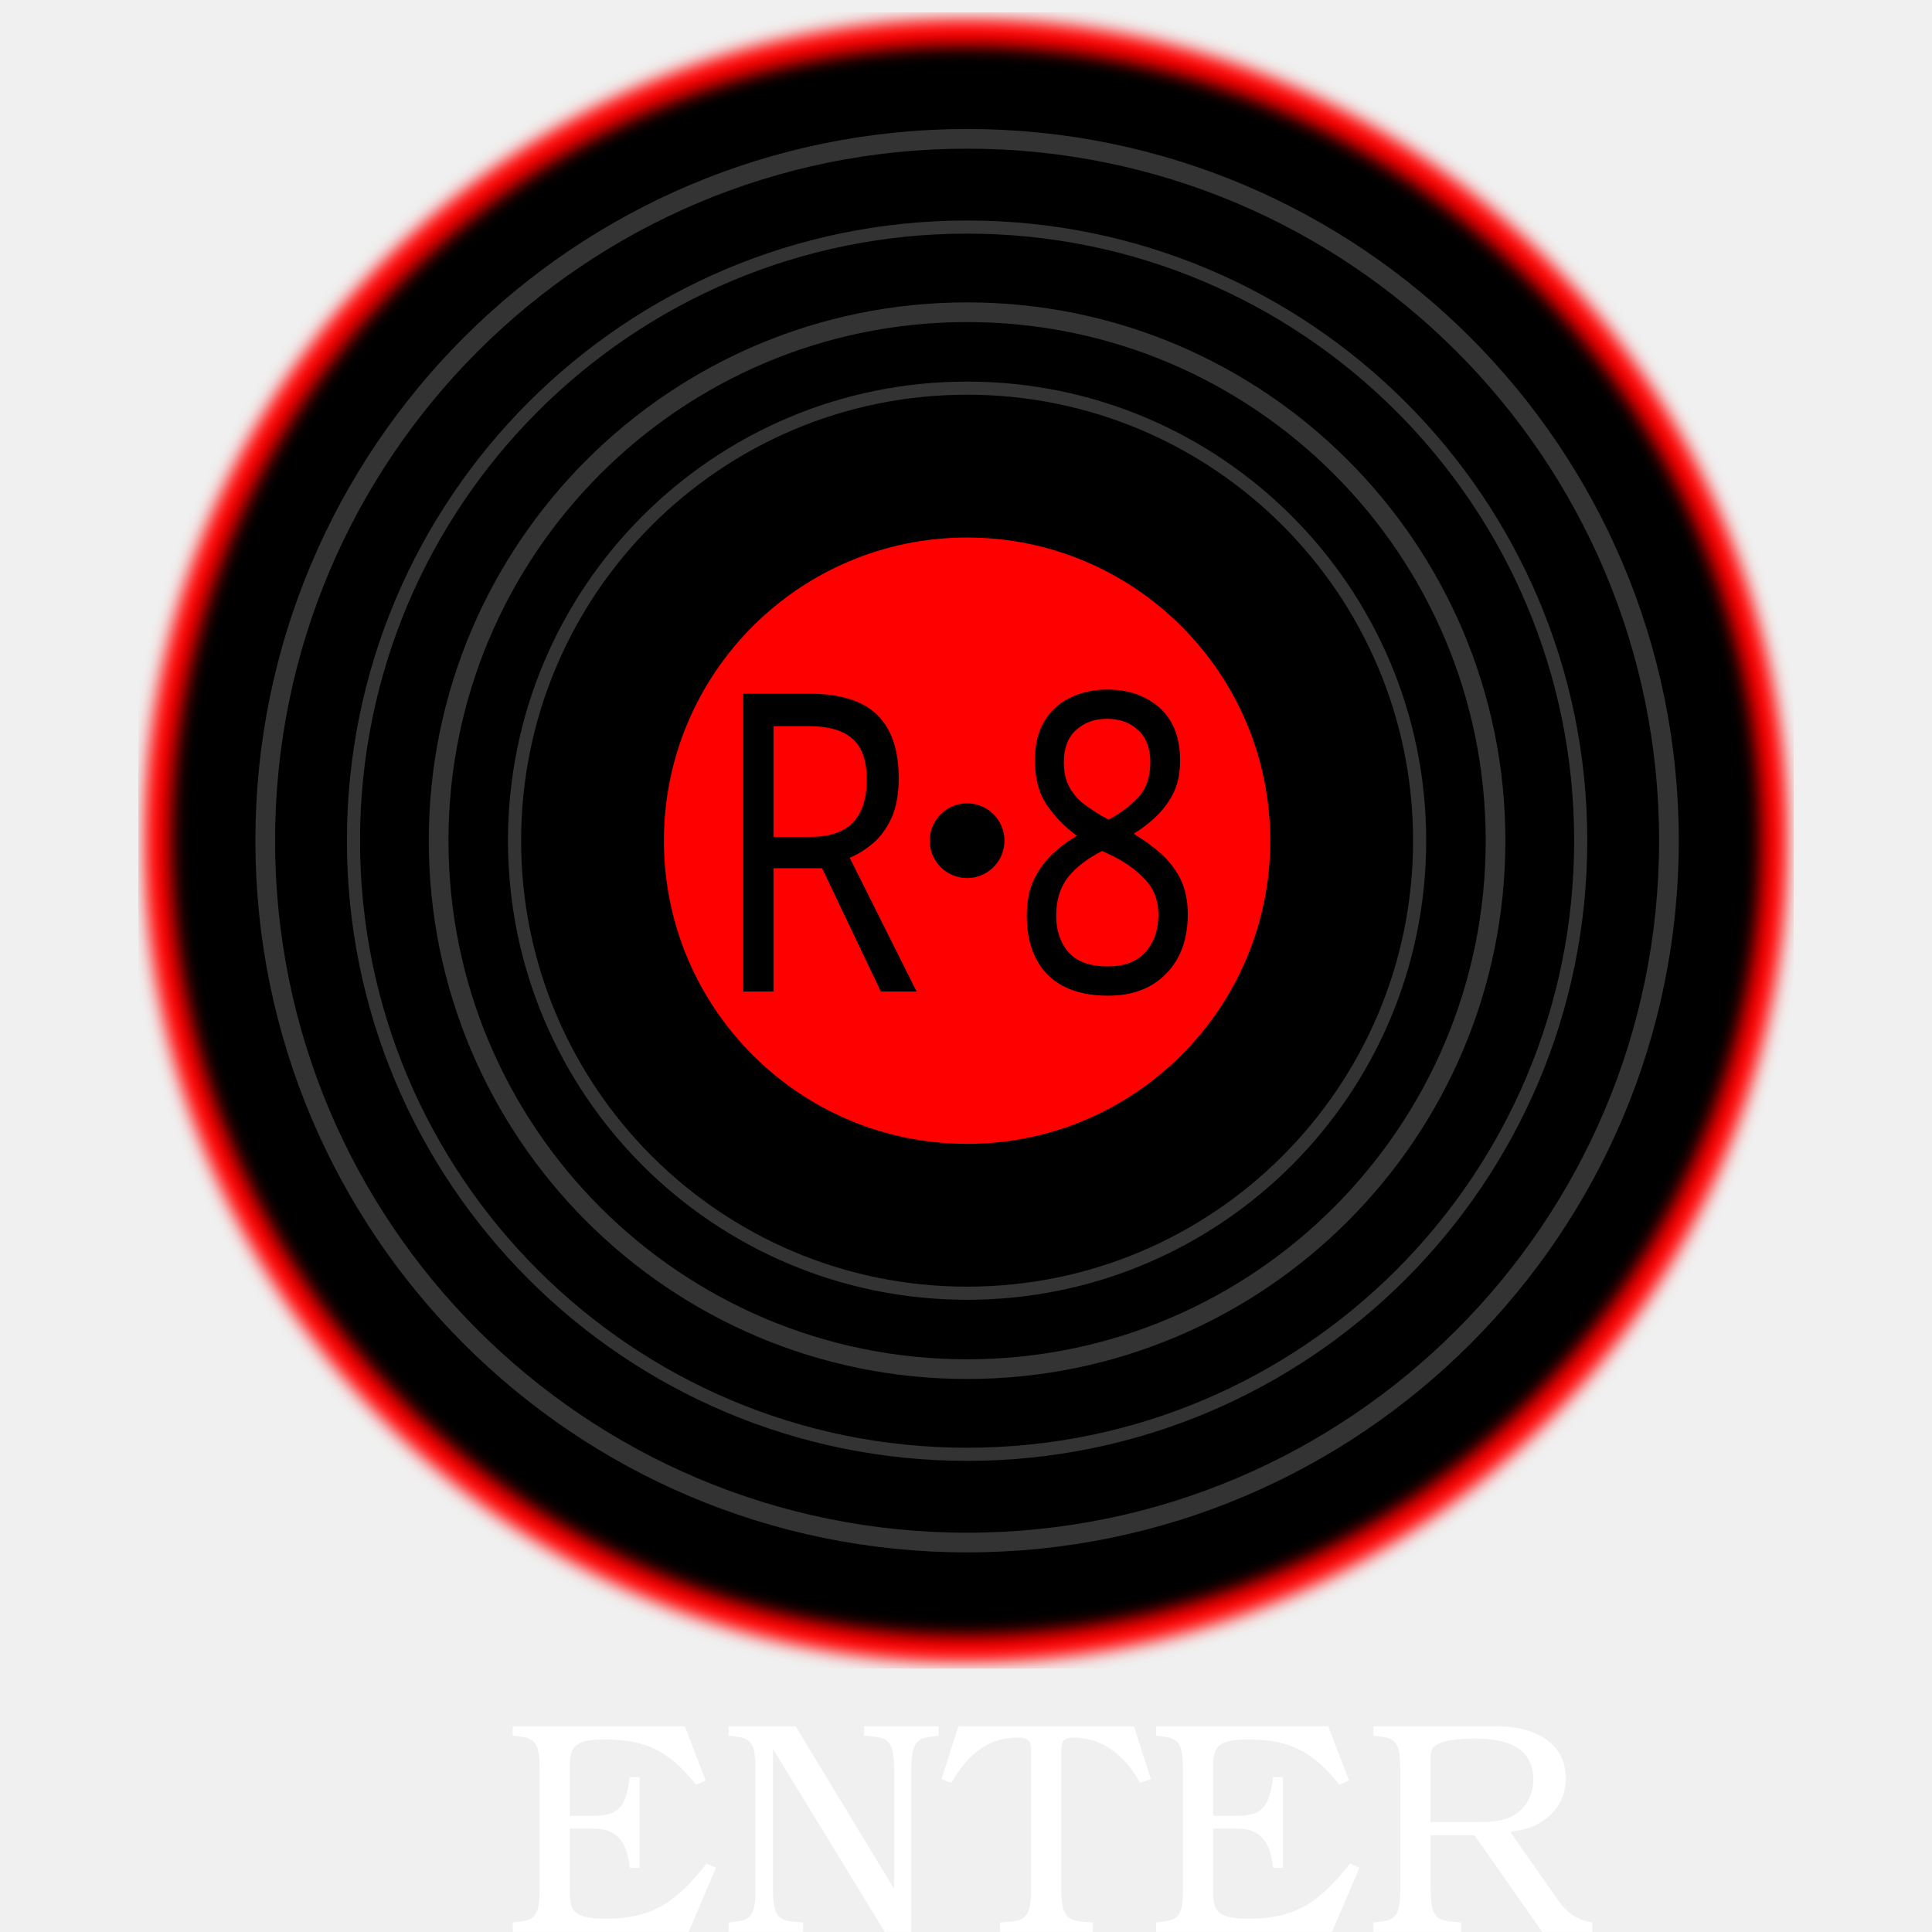
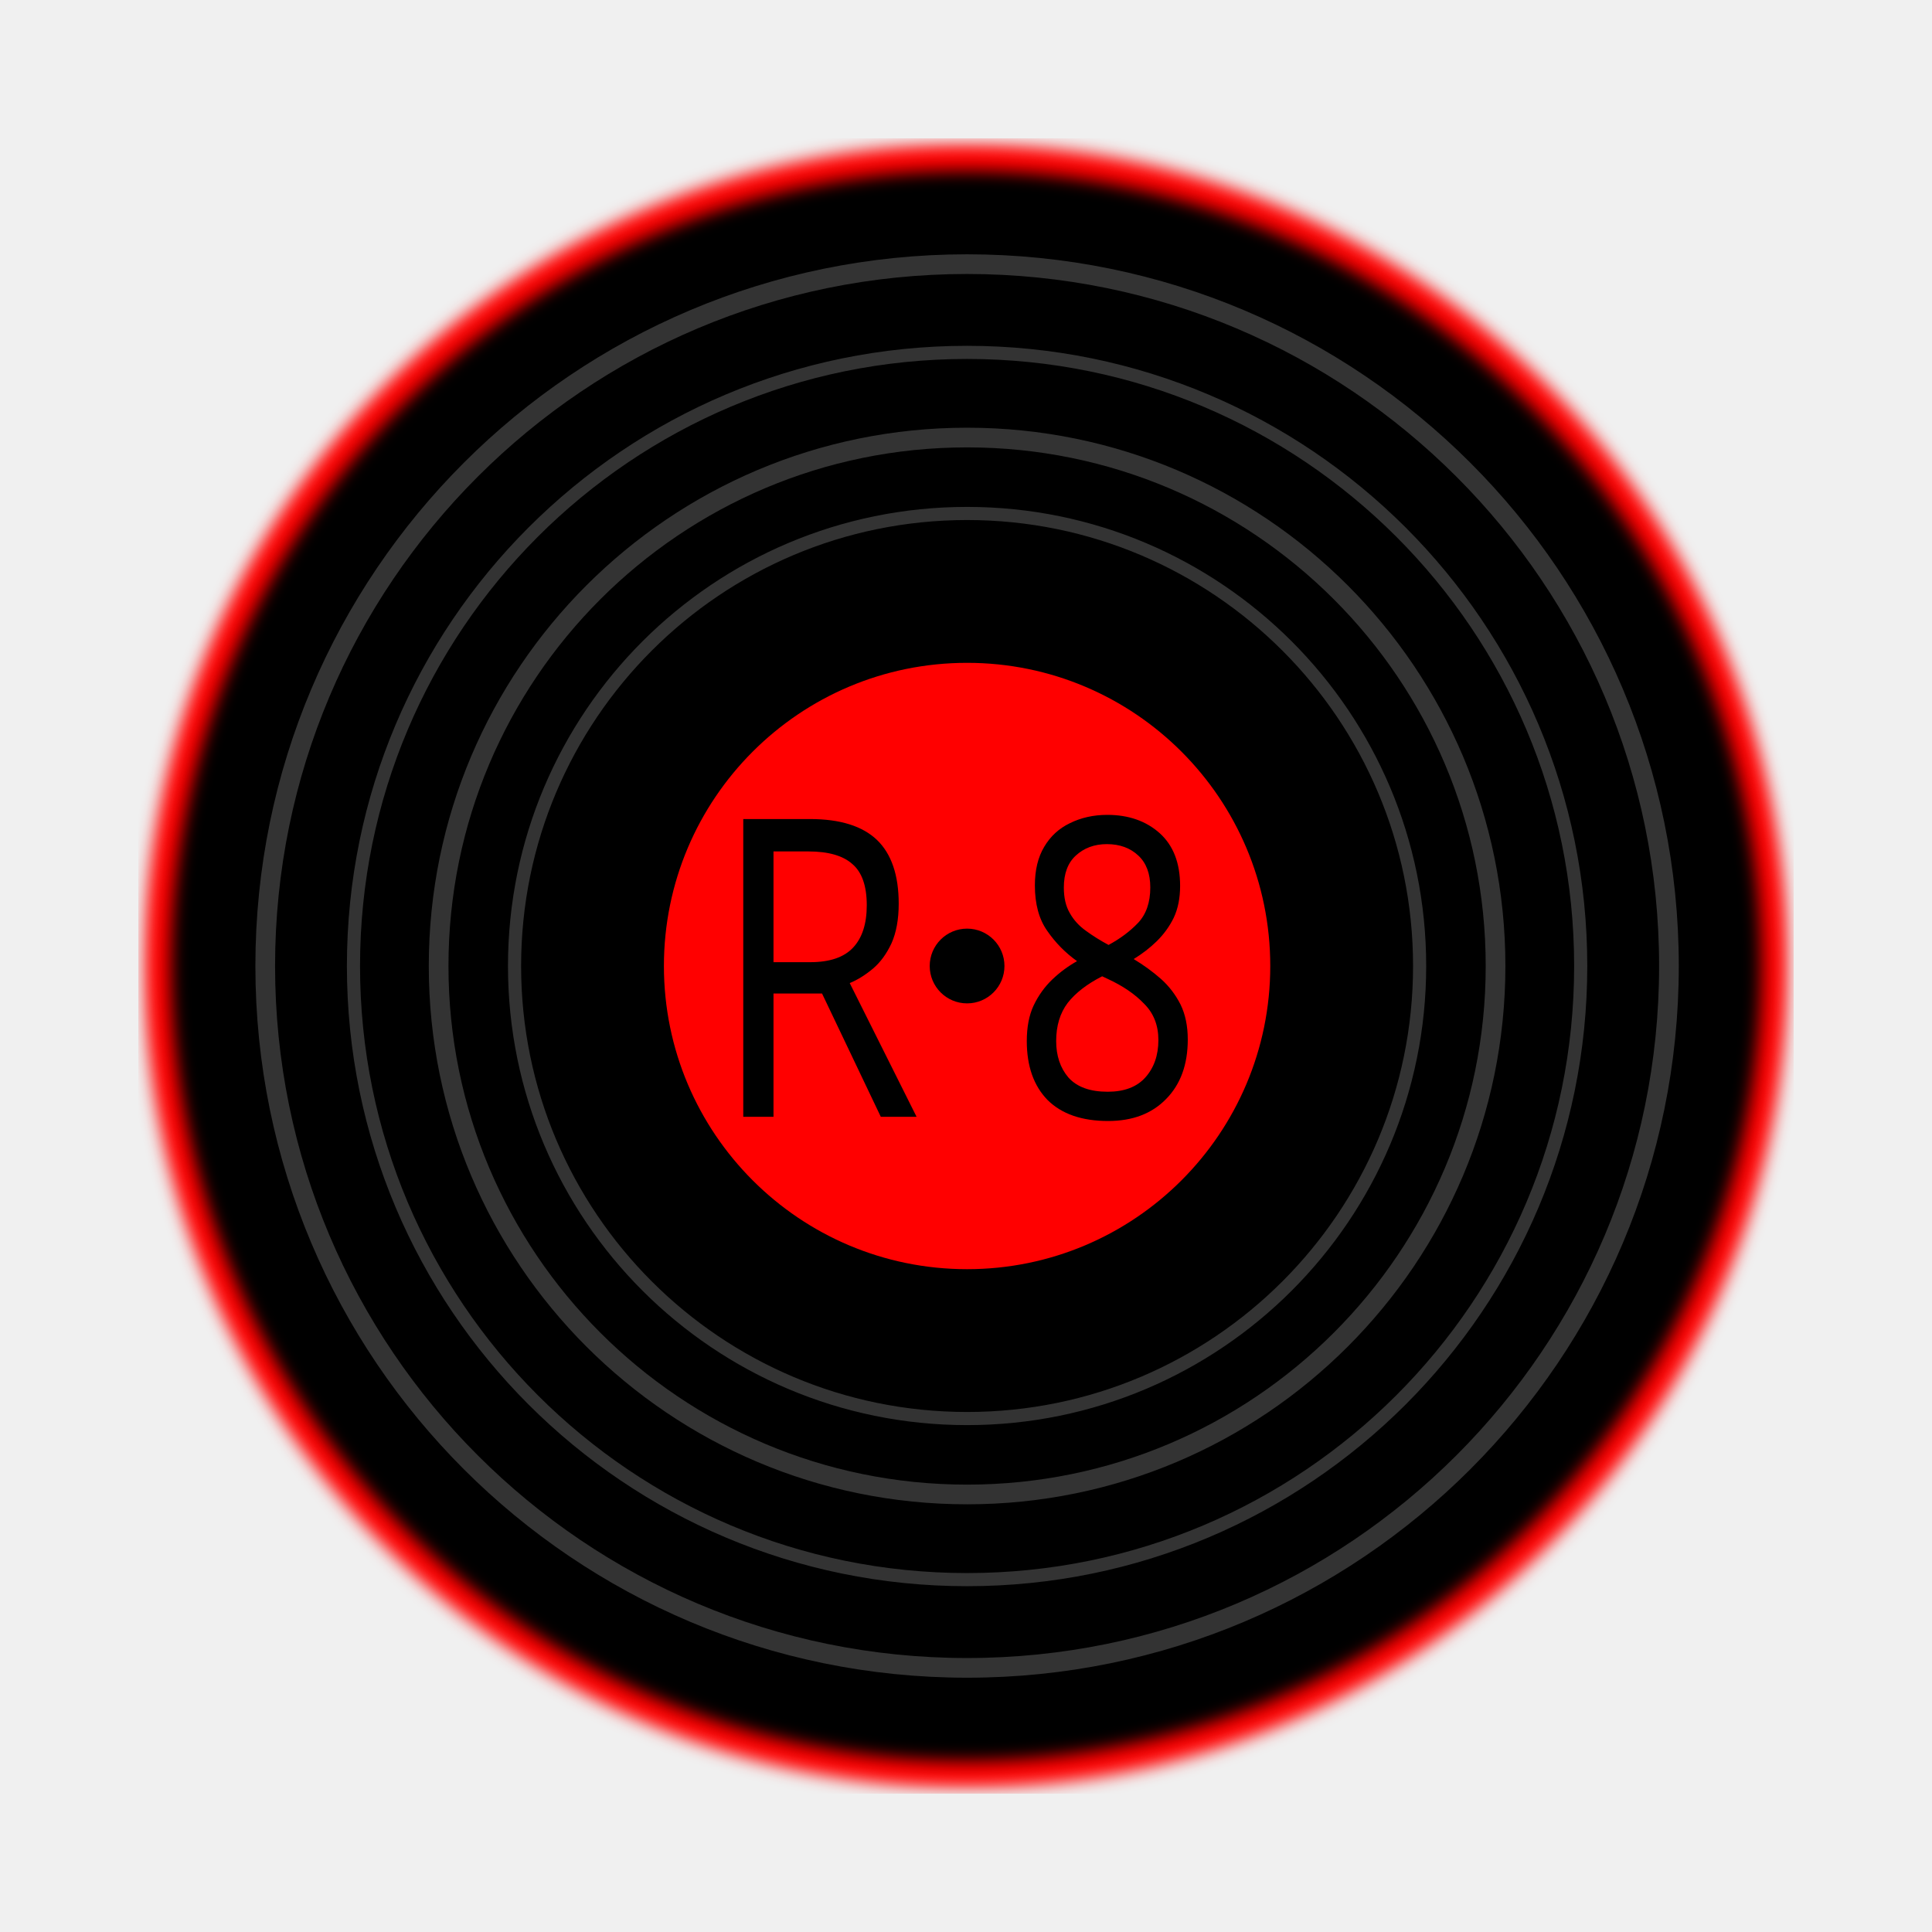
<svg xmlns="http://www.w3.org/2000/svg" width="64" height="64" viewBox="0 0 64 64" id="svg2" version="1.1">
  <defs id="defs4">
    <filter style="color-interpolation-filters:sRGB" id="filter4163" x="-0.012" width="1.024" y="-0.012" height="1.024">
      <feGaussianBlur stdDeviation="0.241" id="feGaussianBlur4165" />
    </filter>
  </defs>
  <g id="layer1" transform="translate(0,-988.3622)">
-     <circle style="fill:#000000;stroke:#ff0000;stroke-width:0.783;stroke-miterlimit:4;stroke-dasharray:none;filter:url(#filter4163)" id="path3361" cx="31.842" cy="1020.046" r="24.106" transform="matrix(1.110567,0,0,1.110567,-3.362436,-116.6184)" d="m 55.948,1020.046 c 0,13.313 -10.793,24.106 -24.106,24.106 -13.313,0 -24.106,-10.793 -24.106,-24.106 0,-13.313 10.793,-24.106 24.106,-24.106 13.313,0 24.106,10.793 24.106,24.106 z" />
-     <circle style="fill:#ff0000;stroke:none" id="path4173" cx="32.036" cy="1016.209" r="10.043" d="m 42.079,1016.209 c 0,5.547 -4.496,10.043 -10.043,10.043 -5.547,0 -10.043,-4.496 -10.043,-10.043 0,-5.547 4.496,-10.043 10.043,-10.043 5.547,0 10.043,4.496 10.043,10.043 z" transform="translate(3.1651314e-8,0.00192015)" />
-     <circle style="fill:#000000;stroke:none" id="path4169" cx="32.036" cy="1016.209" r="1.238" d="m 33.274,1016.209 c 0,0.684 -0.554,1.238 -1.238,1.238 -0.684,0 -1.238,-0.554 -1.238,-1.238 0,-0.684 0.554,-1.238 1.238,-1.238 0.684,0 1.238,0.554 1.238,1.238 z" transform="translate(3.1651314e-8,0.00192015)" />
-     <text xml:space="preserve" style="font-size:12.483px;font-style:normal;font-variant:normal;font-weight:500;font-stretch:normal;line-height:125%;letter-spacing:0px;word-spacing:0px;fill:#000000;fill-opacity:1;stroke:none;font-family:Big Caslon;-inkscape-font-specification:Big Caslon Medium" x="26.052" y="922.045" id="text4183" transform="scale(0.9028957,1.107548)">
-       <tspan id="tspan4185" x="26.052" y="922.045">R 8</tspan>
-     </text>
-     <text xml:space="preserve" style="font-size:4.348px;font-style:normal;font-variant:normal;font-weight:500;font-stretch:normal;line-height:125%;letter-spacing:0px;word-spacing:0px;fill:#000000;fill-opacity:1;stroke:none;font-family:Big Caslon;-inkscape-font-specification:Big Caslon Medium" x="36.579" y="1016.83" id="text4140">
-       <tspan id="tspan4142" x="36.579" y="1016.83" />
-     </text>
-     <circle style="fill:none;stroke:#333333;stroke-width:0.435;stroke-miterlimit:4;stroke-dasharray:none" id="path4148" cx="32.036" cy="1016.209" r="14.991" d="m 47.027,1016.209 c 0,8.279 -6.712,14.991 -14.991,14.991 -8.279,0 -14.991,-6.712 -14.991,-14.991 0,-8.279 6.712,-14.991 14.991,-14.991 8.279,0 14.991,6.712 14.991,14.991 z" transform="translate(3.1651314e-8,0.00192015)" />
-     <circle style="fill:none;stroke:#333333;stroke-width:0.652;stroke-miterlimit:4;stroke-dasharray:none" id="path4150" cx="32.036" cy="1016.209" r="17.506" d="m 49.542,1016.209 c 0,9.669 -7.838,17.506 -17.506,17.506 -9.669,0 -17.506,-7.838 -17.506,-17.506 0,-9.668 7.838,-17.506 17.506,-17.506 9.669,0 17.506,7.838 17.506,17.506 z" transform="translate(3.1651314e-8,0.00192015)" />
-     <circle style="fill:none;stroke:#333333;stroke-width:0.435;stroke-miterlimit:4;stroke-dasharray:none" id="path4152" cx="32.036" cy="1016.209" r="20.327" d="m 52.362,1016.209 c 0,11.226 -9.101,20.327 -20.327,20.327 -11.226,0 -20.327,-9.101 -20.327,-20.327 0,-11.226 9.101,-20.327 20.327,-20.327 11.226,0 20.327,9.101 20.327,20.327 z" transform="translate(3.1651314e-8,0.00192015)" />
-     <circle style="fill:none;stroke:#333333;stroke-width:0.652;stroke-miterlimit:4;stroke-dasharray:none" id="path4156" cx="32.036" cy="1016.209" r="23.25" d="m 55.286,1016.209 c 0,12.841 -10.409,23.25 -23.25,23.25 -12.841,0 -23.25,-10.409 -23.25,-23.25 0,-12.841 10.409,-23.25 23.25,-23.25 12.841,0 23.25,10.41 23.25,23.25 z" transform="translate(3.1651314e-8,0.00192015)" />
-     <text xml:space="preserve" style="font-size:14.137px;font-style:normal;font-variant:normal;font-weight:500;font-stretch:normal;line-height:125%;letter-spacing:0px;word-spacing:0px;fill:#ff0000;fill-opacity:1;stroke:none;font-family:Big Caslon;-inkscape-font-specification:Big Caslon Medium" x="-1.237" y="1487.274" id="text4190" transform="scale(1.413695,0.707366)">
-       <tspan id="tspan4192" x="-1.237" y="1487.274" />
-     </text>
-     <text xml:space="preserve" style="font-size:10px;font-style:normal;font-variant:normal;font-weight:normal;font-stretch:normal;line-height:125%;letter-spacing:0px;word-spacing:0px;fill:#ffffff;fill-opacity:1;stroke:none;font-family:URW Bookman L;-inkscape-font-specification:URW Bookman L" x="16.673" y="1052.362" id="text3034">
-       <tspan id="tspan3036" x="16.673" y="1052.362">ENTER</tspan>
-     </text>
+     <g id="g2999" transform="translate(3.1651314e-8,4.151438)">
+       <circle d="m 55.948,1020.046 c 0,13.313 -10.793,24.106 -24.106,24.106 -13.313,0 -24.106,-10.793 -24.106,-24.106 0,-13.313 10.793,-24.106 24.106,-24.106 13.313,0 24.106,10.793 24.106,24.106 z" transform="matrix(1.110567,0,0,1.110567,-3.362436,-116.6184)" r="24.106" cy="1020.046" cx="31.842" id="path3361" style="fill:#000000;stroke:#ff0000;stroke-width:0.783;stroke-miterlimit:4;stroke-dasharray:none;filter:url(#filter4163)" />
+       <circle transform="translate(3.1651314e-8,0.00192015)" d="m 42.079,1016.209 c 0,5.547 -4.496,10.043 -10.043,10.043 -5.547,0 -10.043,-4.496 -10.043,-10.043 0,-5.547 4.496,-10.043 10.043,-10.043 5.547,0 10.043,4.496 10.043,10.043 z" r="10.043" cy="1016.209" cx="32.036" id="path4173" style="fill:#ff0000;stroke:none" />
+       <circle transform="translate(3.1651314e-8,0.00192015)" d="m 33.274,1016.209 c 0,0.684 -0.554,1.238 -1.238,1.238 -0.684,0 -1.238,-0.554 -1.238,-1.238 0,-0.684 0.554,-1.238 1.238,-1.238 0.684,0 1.238,0.554 1.238,1.238 z" r="1.238" cy="1016.209" cx="32.036" id="path4169" style="fill:#000000;stroke:none" />
+       <text transform="scale(0.9028957,1.107548)" id="text4183" y="922.045" x="26.052" style="font-size:12.483px;font-style:normal;font-variant:normal;font-weight:500;font-stretch:normal;line-height:125%;letter-spacing:0px;word-spacing:0px;fill:#000000;fill-opacity:1;stroke:none;font-family:Big Caslon;-inkscape-font-specification:Big Caslon Medium" xml:space="preserve">
+         <tspan y="922.045" x="26.052" id="tspan4185">R 8</tspan>
+       </text>
+       <text id="text4140" y="1016.83" x="36.579" style="font-size:4.348px;font-style:normal;font-variant:normal;font-weight:500;font-stretch:normal;line-height:125%;letter-spacing:0px;word-spacing:0px;fill:#000000;fill-opacity:1;stroke:none;font-family:Big Caslon;-inkscape-font-specification:Big Caslon Medium" xml:space="preserve">
+         <tspan y="1016.83" x="36.579" id="tspan4142" />
+       </text>
+       <circle transform="translate(3.1651314e-8,0.00192015)" d="m 47.027,1016.209 c 0,8.279 -6.712,14.991 -14.991,14.991 -8.279,0 -14.991,-6.712 -14.991,-14.991 0,-8.279 6.712,-14.991 14.991,-14.991 8.279,0 14.991,6.712 14.991,14.991 z" r="14.991" cy="1016.209" cx="32.036" id="path4148" style="fill:none;stroke:#333333;stroke-width:0.435;stroke-miterlimit:4;stroke-dasharray:none" />
+       <circle transform="translate(3.1651314e-8,0.00192015)" d="m 49.542,1016.209 c 0,9.669 -7.838,17.506 -17.506,17.506 -9.669,0 -17.506,-7.838 -17.506,-17.506 0,-9.668 7.838,-17.506 17.506,-17.506 9.669,0 17.506,7.838 17.506,17.506 z" r="17.506" cy="1016.209" cx="32.036" id="path4150" style="fill:none;stroke:#333333;stroke-width:0.652;stroke-miterlimit:4;stroke-dasharray:none" />
+       <circle transform="translate(3.1651314e-8,0.00192015)" d="m 52.362,1016.209 c 0,11.226 -9.101,20.327 -20.327,20.327 -11.226,0 -20.327,-9.101 -20.327,-20.327 0,-11.226 9.101,-20.327 20.327,-20.327 11.226,0 20.327,9.101 20.327,20.327 z" r="20.327" cy="1016.209" cx="32.036" id="path4152" style="fill:none;stroke:#333333;stroke-width:0.435;stroke-miterlimit:4;stroke-dasharray:none" />
+       <circle transform="translate(3.1651314e-8,0.00192015)" d="m 55.286,1016.209 c 0,12.841 -10.409,23.25 -23.25,23.25 -12.841,0 -23.25,-10.409 -23.25,-23.25 0,-12.841 10.409,-23.25 23.25,-23.25 12.841,0 23.25,10.41 23.25,23.25 z" r="23.25" cy="1016.209" cx="32.036" id="path4156" style="fill:none;stroke:#333333;stroke-width:0.652;stroke-miterlimit:4;stroke-dasharray:none" />
+       <text transform="scale(1.413695,0.707366)" id="text4190" y="1487.274" x="-1.237" style="font-size:14.137px;font-style:normal;font-variant:normal;font-weight:500;font-stretch:normal;line-height:125%;letter-spacing:0px;word-spacing:0px;fill:#ff0000;fill-opacity:1;stroke:none;font-family:Big Caslon;-inkscape-font-specification:Big Caslon Medium" xml:space="preserve">
+         <tspan y="1487.274" x="-1.237" id="tspan4192" />
+       </text>
+     </g>
  </g>
</svg>
